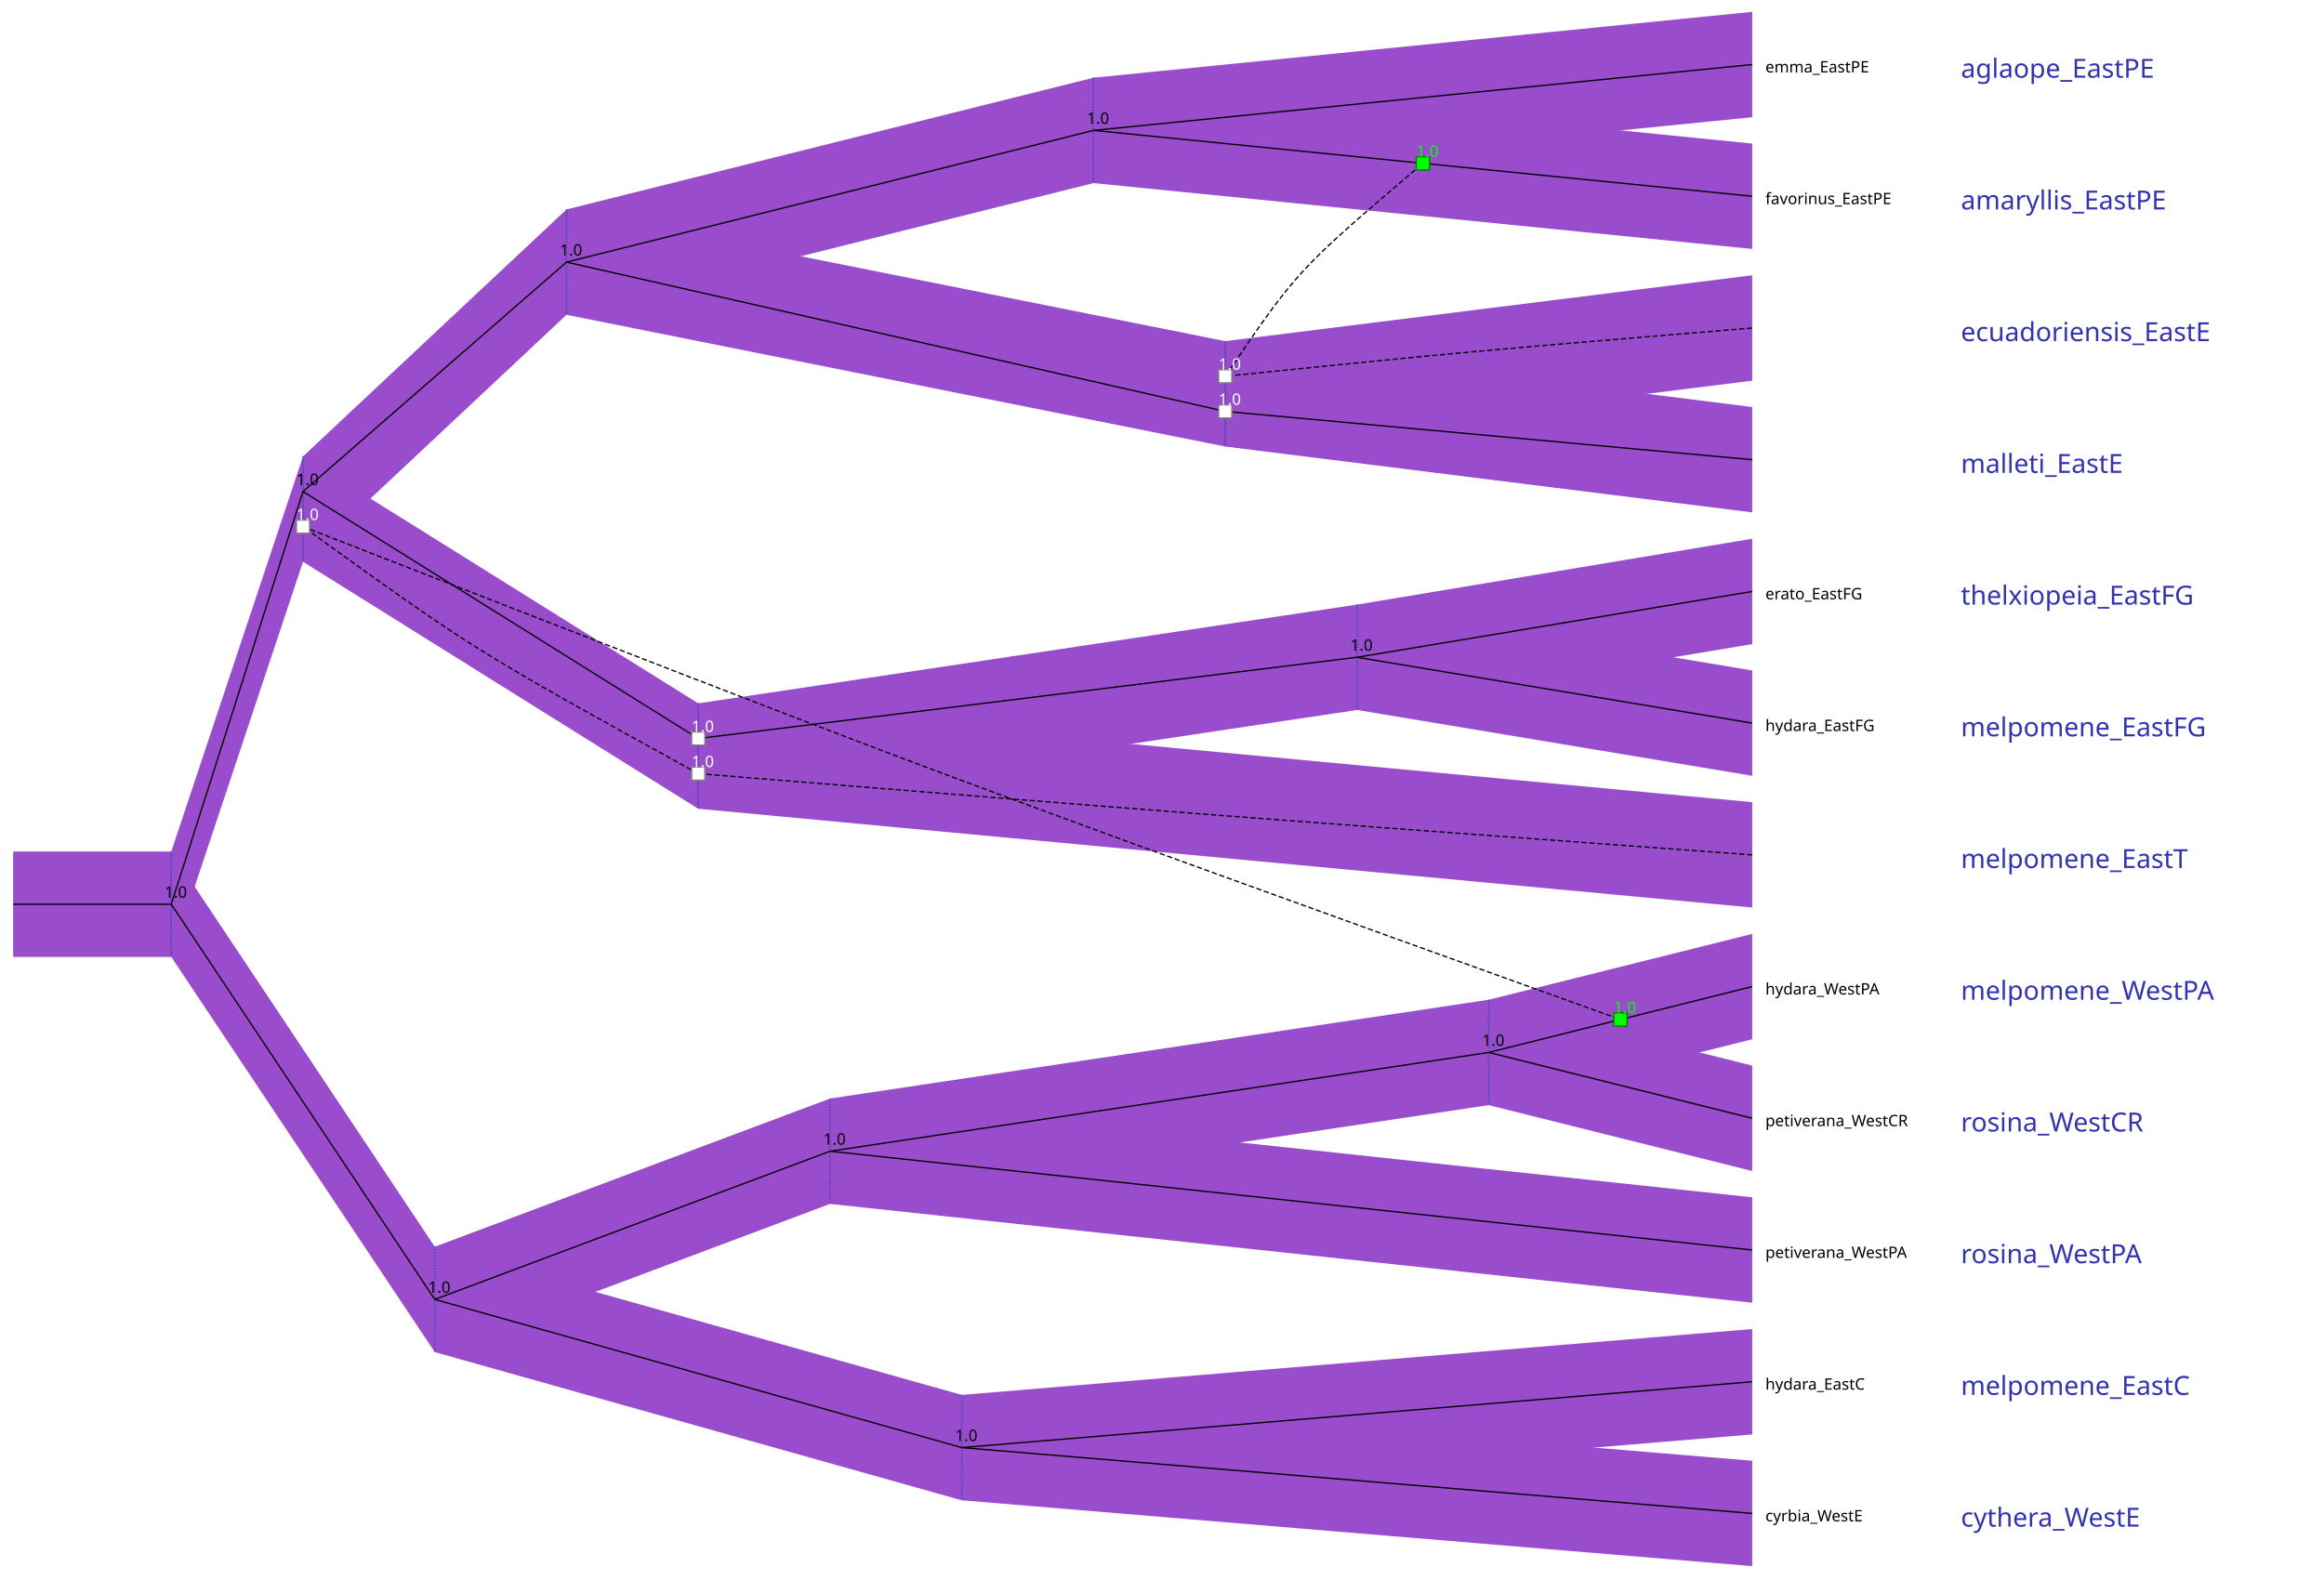
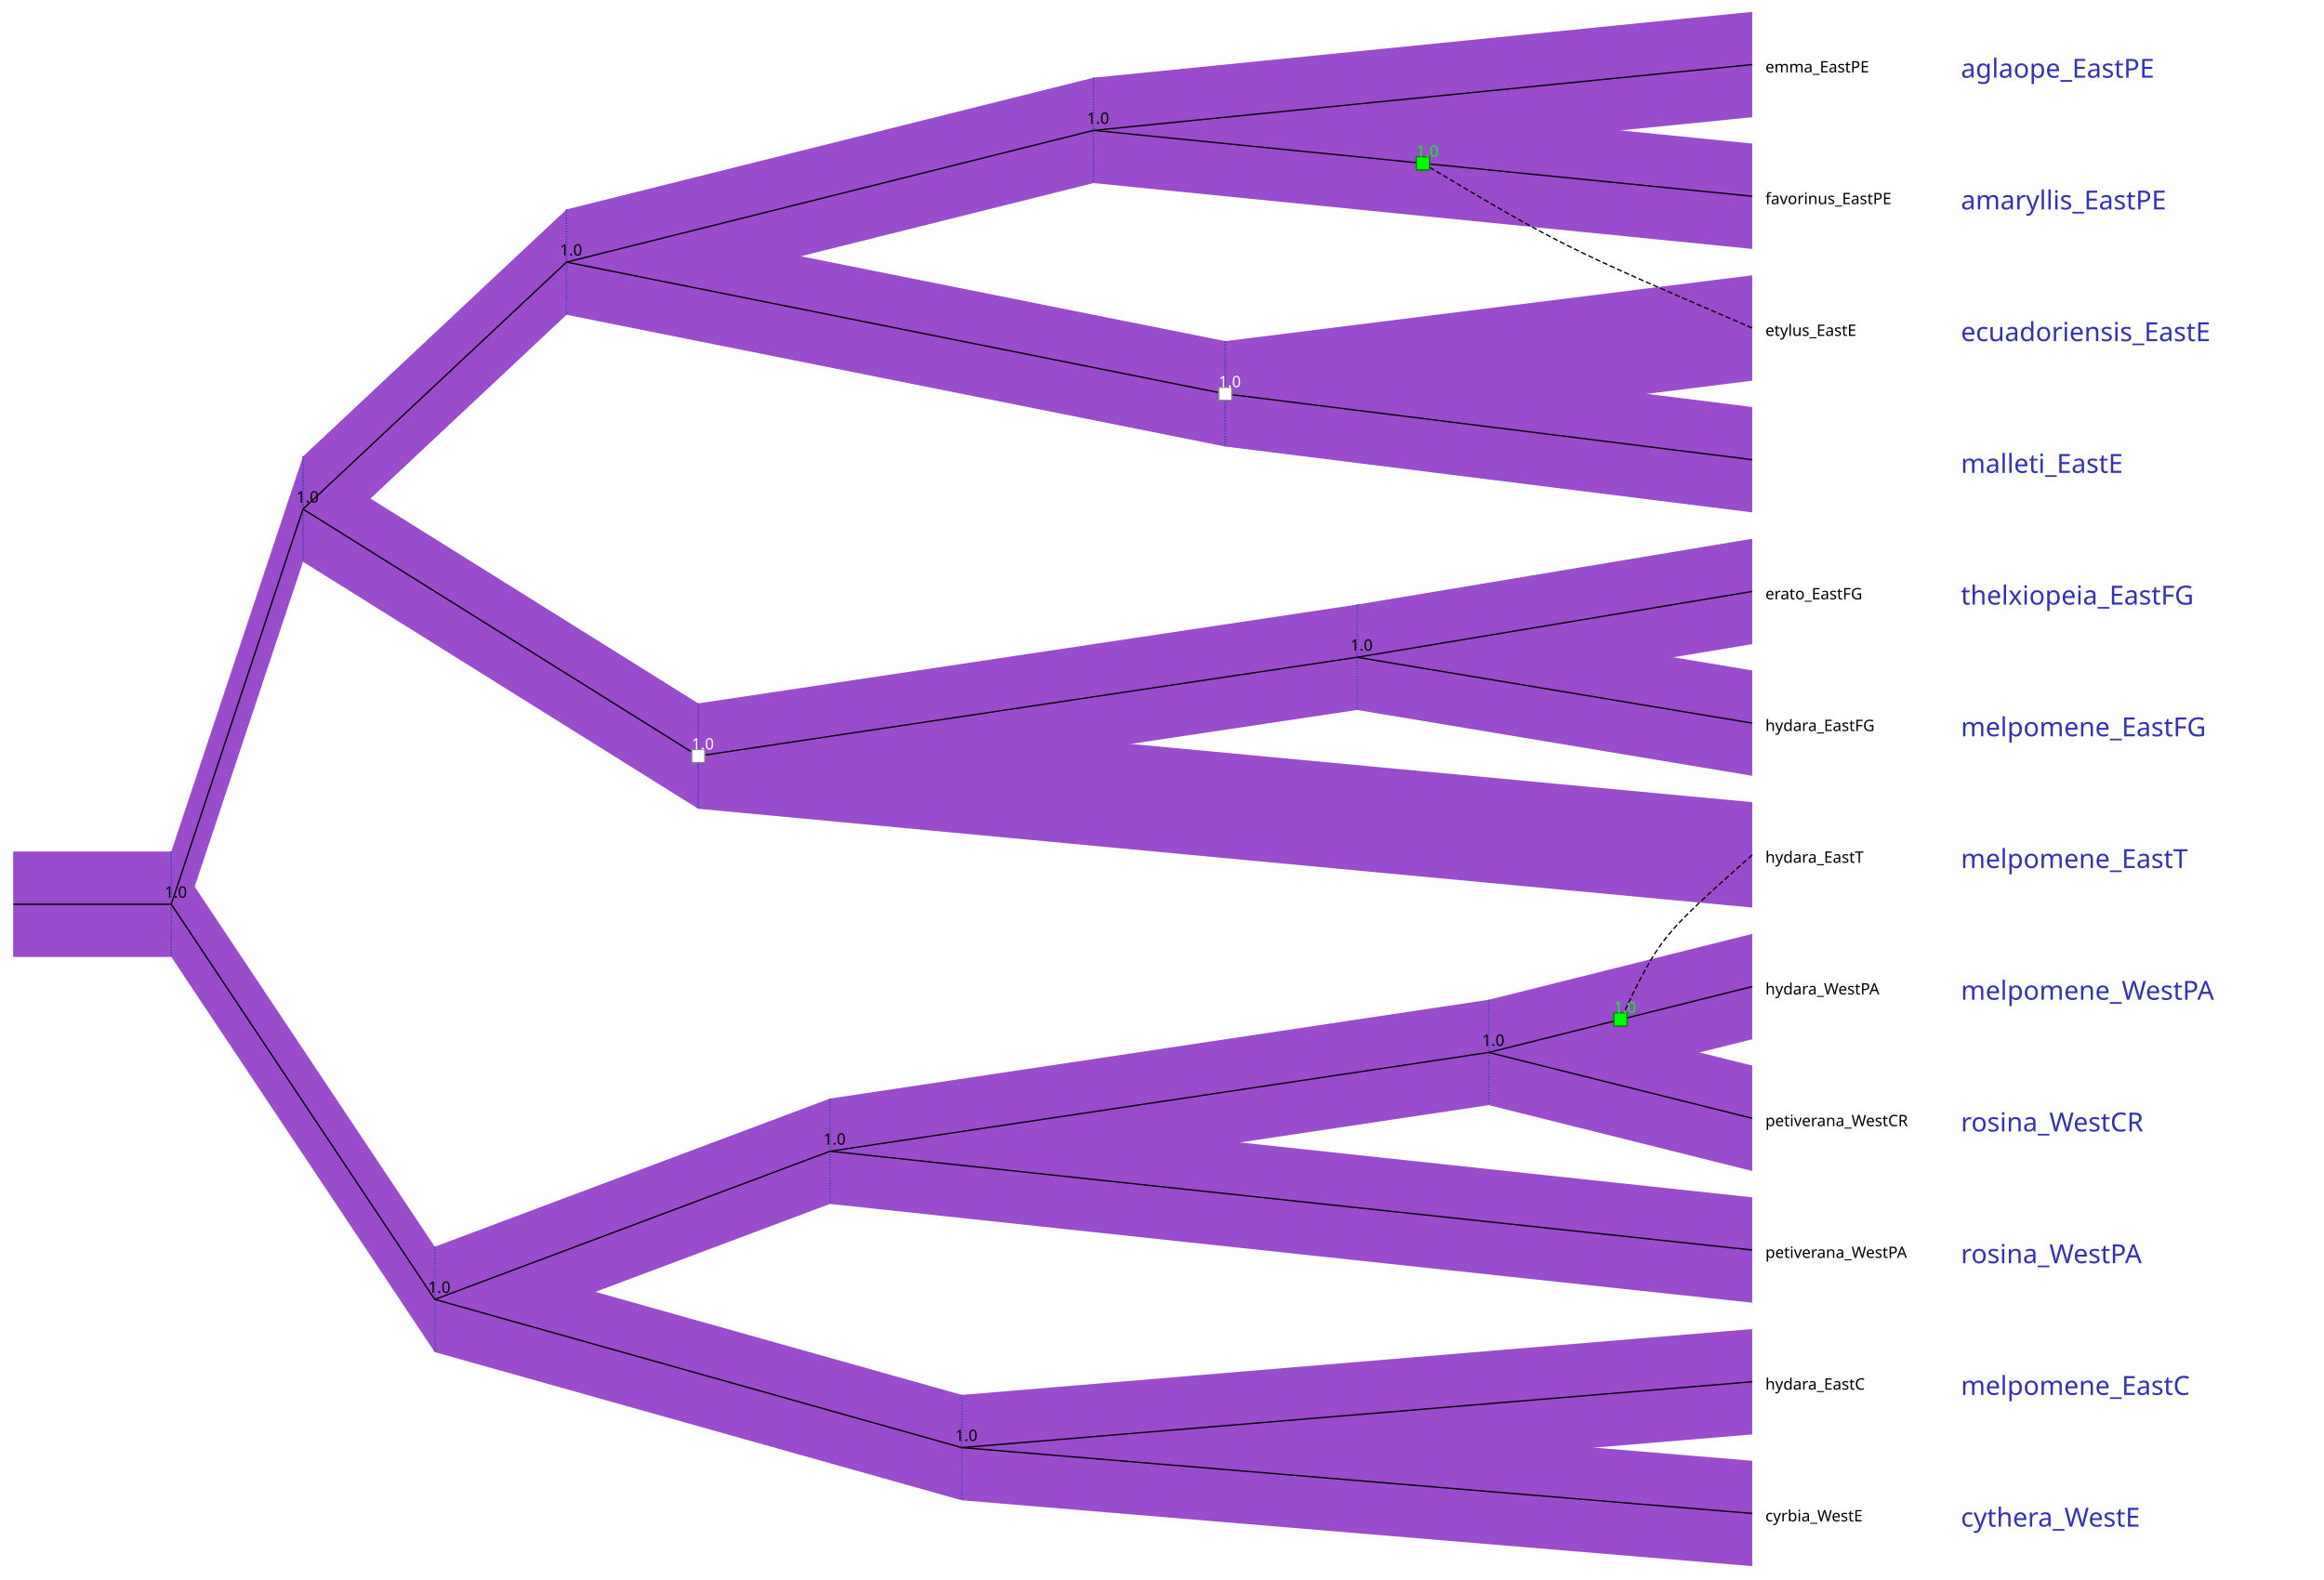
<svg xmlns="http://www.w3.org/2000/svg" width="1764" height="1199" version="1.1">
  <g>
    <g style="font-family: &quot;Sans&quot;;">
      <g transform="translate(10, 0) ">
        <polygon stroke="rgb(0,0,0)" stroke-opacity="0" fill="rgb(153,76,204)" points="620,834 1320,909 1320,989 620,914 " stroke-width="1" />
        <polygon stroke="rgb(0,0,0)" stroke-opacity="0" fill="rgb(153,76,204)" points="820,59 1320,9 1320,89 820,139 " stroke-width="1" />
        <polygon stroke="rgb(0,0,0)" stroke-opacity="0" fill="rgb(153,76,204)" points="320,946.5 720,1059 720,1139 320,1026.5 " stroke-width="1" />
        <polygon stroke="rgb(0,0,0)" stroke-opacity="0" fill="rgb(153,76,204)" points="620,834 1120,759 1120,839 620,914 " stroke-width="1" />
        <polygon stroke="rgb(0,0,0)" stroke-opacity="0" fill="rgb(153,76,204)" points="1120,759 1320,709 1320,789 1120,839 " stroke-width="1" />
        <polygon stroke="rgb(0,0,0)" stroke-opacity="0" fill="rgb(153,76,204)" points="920,259 1320,309 1320,389 920,339 " stroke-width="1" />
        <polygon stroke="rgb(0,0,0)" stroke-opacity="0" fill="rgb(153,76,204)" points="1020,459 1320,509 1320,589 1020,539 " stroke-width="1" />
        <polygon stroke="rgb(0,0,0)" stroke-opacity="0" fill="rgb(153,76,204)" points="720,1059 1320,1109 1320,1189 720,1139 " stroke-width="1" />
        <polygon stroke="rgb(0,0,0)" stroke-opacity="0" fill="rgb(153,76,204)" points="420,159 920,259 920,339 420,239 " stroke-width="1" />
        <polygon stroke="rgb(0,0,0)" stroke-opacity="0" fill="rgb(153,76,204)" points="420,159 820,59 820,139 420,239 " stroke-width="1" />
        <polygon stroke="rgb(0,0,0)" stroke-opacity="0" fill="rgb(153,76,204)" points="520,534 1020,459 1020,539 520,614 " stroke-width="1" />
        <polygon stroke="rgb(0,0,0)" stroke-opacity="0" fill="rgb(153,76,204)" points="220,346.5 520,534 520,614 220,426.5 " stroke-width="1" />
        <polygon stroke="rgb(0,0,0)" stroke-opacity="0" fill="rgb(153,76,204)" points="0,646.5 120,646.5 120,726.5 0,726.5 " stroke-width="1" />
        <polygon stroke="rgb(0,0,0)" stroke-opacity="0" fill="rgb(153,76,204)" points="220,346.5 420,159 420,239 220,426.5 " stroke-width="1" />
        <polygon stroke="rgb(0,0,0)" stroke-opacity="0" fill="rgb(153,76,204)" points="120,646.5 220,346.5 220,426.5 120,726.5 " stroke-width="1" />
        <polygon stroke="rgb(0,0,0)" stroke-opacity="0" fill="rgb(153,76,204)" points="320,946.5 620,834 620,914 320,1026.5 " stroke-width="1" />
        <polygon stroke="rgb(0,0,0)" stroke-opacity="0" fill="rgb(153,76,204)" points="120,646.5 320,946.5 320,1026.5 120,726.5 " stroke-width="1" />
        <polygon stroke="rgb(0,0,0)" stroke-opacity="0" fill="rgb(153,76,204)" points="520,534 1320,609 1320,689 520,614 " stroke-width="1" />
        <polygon stroke="rgb(0,0,0)" stroke-opacity="0" fill="rgb(153,76,204)" points="720,1059 1320,1009 1320,1089 720,1139 " stroke-width="1" />
        <polygon stroke="rgb(0,0,0)" stroke-opacity="0" fill="rgb(153,76,204)" points="1120,759 1320,809 1320,889 1120,839 " stroke-width="1" />
        <polygon stroke="rgb(0,0,0)" stroke-opacity="0" fill="rgb(153,76,204)" points="820,59 1320,109 1320,189 820,139 " stroke-width="1" />
        <polygon stroke="rgb(0,0,0)" stroke-opacity="0" fill="rgb(153,76,204)" points="920,259 1320,209 1320,289 920,339 " stroke-width="1" />
        <polygon stroke="rgb(0,0,0)" stroke-opacity="0" fill="rgb(153,76,204)" points="1020,459 1320,409 1320,489 1020,539 " stroke-width="1" />
        <line x1="720" y1="1059" x2="720" y2="1139" stroke="rgb(51,51,178)" style="stroke-dasharray: 1, 1" />
        <line x1="1120" y1="759" x2="1120" y2="839" stroke="rgb(51,51,178)" style="stroke-dasharray: 1, 1" />
        <line x1="920" y1="259" x2="920" y2="339" stroke="rgb(51,51,178)" style="stroke-dasharray: 1, 1" />
        <line x1="820" y1="59" x2="820" y2="139" stroke="rgb(51,51,178)" style="stroke-dasharray: 1, 1" />
        <line x1="1020" y1="459" x2="1020" y2="539" stroke="rgb(51,51,178)" style="stroke-dasharray: 1, 1" />
        <line x1="520" y1="534" x2="520" y2="614" stroke="rgb(51,51,178)" style="stroke-dasharray: 1, 1" />
        <line x1="120" y1="646.5" x2="120" y2="726.5" stroke="rgb(51,51,178)" style="stroke-dasharray: 1, 1" />
        <line x1="420" y1="159" x2="420" y2="239" stroke="rgb(51,51,178)" style="stroke-dasharray: 1, 1" />
        <line x1="220" y1="346.5" x2="220" y2="426.5" stroke="rgb(51,51,178)" style="stroke-dasharray: 1, 1" />
        <line x1="620" y1="834" x2="620" y2="914" stroke="rgb(51,51,178)" style="stroke-dasharray: 1, 1" />
        <line x1="320" y1="946.5" x2="320" y2="1026.5" stroke="rgb(51,51,178)" style="stroke-dasharray: 1, 1" />
        <g transform="translate(1478.364,959) rotate(0)">
          <text x="0" y="0" font-size="20" stroke="rgb(0,0,0)" stroke-opacity="0" fill="rgb(51,51,178)" stroke-width="1" text-anchor="start" style="dominant-baseline: auto">rosina_WestPA</text>
        </g>
        <g transform="translate(1478.364,59) rotate(0)">
          <text x="0" y="0" font-size="20" stroke="rgb(0,0,0)" stroke-opacity="0" fill="rgb(51,51,178)" stroke-width="1" text-anchor="start" style="dominant-baseline: auto">aglaope_EastPE</text>
        </g>
        <g transform="translate(1478.364,759) rotate(0)">
          <text x="0" y="0" font-size="20" stroke="rgb(0,0,0)" stroke-opacity="0" fill="rgb(51,51,178)" stroke-width="1" text-anchor="start" style="dominant-baseline: auto">melpomene_WestPA</text>
        </g>
        <g transform="translate(1478.364,359) rotate(0)">
          <text x="0" y="0" font-size="20" stroke="rgb(0,0,0)" stroke-opacity="0" fill="rgb(51,51,178)" stroke-width="1" text-anchor="start" style="dominant-baseline: auto">malleti_EastE</text>
        </g>
        <g transform="translate(1478.364,559) rotate(0)">
          <text x="0" y="0" font-size="20" stroke="rgb(0,0,0)" stroke-opacity="0" fill="rgb(51,51,178)" stroke-width="1" text-anchor="start" style="dominant-baseline: auto">melpomene_EastFG</text>
        </g>
        <g transform="translate(1478.364,1159) rotate(0)">
          <text x="0" y="0" font-size="20" stroke="rgb(0,0,0)" stroke-opacity="0" fill="rgb(51,51,178)" stroke-width="1" text-anchor="start" style="dominant-baseline: auto">cythera_WestE</text>
        </g>
        <g transform="translate(1478.364,659) rotate(0)">
          <text x="0" y="0" font-size="20" stroke="rgb(0,0,0)" stroke-opacity="0" fill="rgb(51,51,178)" stroke-width="1" text-anchor="start" style="dominant-baseline: auto">melpomene_EastT</text>
        </g>
        <g transform="translate(1478.364,1059) rotate(0)">
          <text x="0" y="0" font-size="20" stroke="rgb(0,0,0)" stroke-opacity="0" fill="rgb(51,51,178)" stroke-width="1" text-anchor="start" style="dominant-baseline: auto">melpomene_EastC</text>
        </g>
        <g transform="translate(1478.364,859) rotate(0)">
          <text x="0" y="0" font-size="20" stroke="rgb(0,0,0)" stroke-opacity="0" fill="rgb(51,51,178)" stroke-width="1" text-anchor="start" style="dominant-baseline: auto">rosina_WestCR</text>
        </g>
        <g transform="translate(1478.364,159) rotate(0)">
          <text x="0" y="0" font-size="20" stroke="rgb(0,0,0)" stroke-opacity="0" fill="rgb(51,51,178)" stroke-width="1" text-anchor="start" style="dominant-baseline: auto">amaryllis_EastPE</text>
        </g>
        <g transform="translate(1478.364,259) rotate(0)">
          <text x="0" y="0" font-size="20" stroke="rgb(0,0,0)" stroke-opacity="0" fill="rgb(51,51,178)" stroke-width="1" text-anchor="start" style="dominant-baseline: auto">ecuadoriensis_EastE</text>
        </g>
        <g transform="translate(1478.364,459) rotate(0)">
          <text x="0" y="0" font-size="20" stroke="rgb(0,0,0)" stroke-opacity="0" fill="rgb(51,51,178)" stroke-width="1" text-anchor="start" style="dominant-baseline: auto">thelxiopeia_EastFG</text>
        </g>
        <line x1="1320" y1="1149" x2="720" y2="1099" stroke="rgb(0,0,0)" />
        <line x1="1220" y1="774" x2="1120" y2="799" stroke="rgb(0,0,0)" />
        <line x1="720" y1="1099" x2="320" y2="986.5" stroke="rgb(0,0,0)" />
        <line x1="1320" y1="549" x2="1020" y2="499" stroke="rgb(0,0,0)" />
        <line x1="1320" y1="1049" x2="720" y2="1099" stroke="rgb(0,0,0)" />
        <line x1="1320" y1="49" x2="820" y2="99" stroke="rgb(0,0,0)" />
-         <path d="M220 399.833 C700 586.917 700 586.917 1220 774" style="stroke-dasharray: 4, 2" stroke="rgb(0,0,0)" fill="rgb(0,0,0)" fill-opacity="0" />
-         <path d="M520 587.333 C350 493.583 350 493.583 220 399.833" style="stroke-dasharray: 4, 2" stroke="rgb(0,0,0)" fill="rgb(0,0,0)" fill-opacity="0" />
-         <path d="M1320 649 C900 618.167 900 618.167 520 587.333" style="stroke-dasharray: 4, 2" stroke="rgb(0,0,0)" fill="rgb(0,0,0)" fill-opacity="0" />
+         <path d="M1320 649 C1250 711.5 1250 711.5 1220 774" style="stroke-dasharray: 4, 2" stroke="rgb(0,0,0)" fill="rgb(0,0,0)" fill-opacity="0" />
        <line x1="1320" y1="949" x2="620" y2="874" stroke="rgb(0,0,0)" />
        <line x1="1320" y1="449" x2="1020" y2="499" stroke="rgb(0,0,0)" />
        <line x1="1320" y1="849" x2="1120" y2="799" stroke="rgb(0,0,0)" />
        <line x1="1320" y1="749" x2="1220" y2="774" stroke="rgb(0,0,0)" />
-         <line x1="920" y1="312.333" x2="420" y2="199" stroke="rgb(0,0,0)" />
-         <line x1="1320" y1="349" x2="920" y2="312.333" stroke="rgb(0,0,0)" />
+         <line x1="920" y1="299" x2="420" y2="199" stroke="rgb(0,0,0)" />
+         <line x1="1320" y1="349" x2="920" y2="299" stroke="rgb(0,0,0)" />
        <line x1="620" y1="874" x2="320" y2="986.5" stroke="rgb(0,0,0)" />
        <line x1="1120" y1="799" x2="620" y2="874" stroke="rgb(0,0,0)" />
-         <path d="M920 285.667 C975 204.833 975 204.833 1070 124" style="stroke-dasharray: 4, 2" stroke="rgb(0,0,0)" fill="rgb(0,0,0)" fill-opacity="0" />
-         <path d="M1320 249 C1100 267.333 1100 267.333 920 285.667" style="stroke-dasharray: 4, 2" stroke="rgb(0,0,0)" fill="rgb(0,0,0)" fill-opacity="0" />
+         <path d="M1320 249 C1175 186.5 1175 186.5 1070 124" style="stroke-dasharray: 4, 2" stroke="rgb(0,0,0)" fill="rgb(0,0,0)" fill-opacity="0" />
        <line x1="1320" y1="149" x2="1070" y2="124" stroke="rgb(0,0,0)" />
        <line x1="120" y1="686.5" x2="0" y2="686.5" stroke="rgb(0,0,0)" />
-         <line x1="220" y1="373.167" x2="120" y2="686.5" stroke="rgb(0,0,0)" />
-         <line x1="420" y1="199" x2="220" y2="373.167" stroke="rgb(0,0,0)" />
+         <line x1="220" y1="386.5" x2="120" y2="686.5" stroke="rgb(0,0,0)" />
+         <line x1="420" y1="199" x2="220" y2="386.5" stroke="rgb(0,0,0)" />
        <line x1="820" y1="99" x2="420" y2="199" stroke="rgb(0,0,0)" />
        <line x1="1070" y1="124" x2="820" y2="99" stroke="rgb(0,0,0)" />
-         <line x1="520" y1="560.667" x2="220" y2="373.167" stroke="rgb(0,0,0)" />
-         <line x1="1020" y1="499" x2="520" y2="560.667" stroke="rgb(0,0,0)" />
+         <line x1="520" y1="574" x2="220" y2="386.5" stroke="rgb(0,0,0)" />
+         <line x1="1020" y1="499" x2="520" y2="574" stroke="rgb(0,0,0)" />
        <line x1="320" y1="986.5" x2="120" y2="686.5" stroke="rgb(0,0,0)" />
        <rect x="1215" y="769" width="10" height="10" stroke="rgb(0,127,0)" fill="rgb(0,255,0)" stroke-width="1" />
        <g transform="translate(1215,769) rotate(0)">
          <text x="0" y="0" font-size="12" stroke="rgb(0,0,0)" stroke-opacity="0" fill="rgb(0,255,0)" stroke-width="1" text-anchor="start" style="dominant-baseline: auto">1.0</text>
        </g>
        <g transform="translate(715,1094) rotate(0)">
          <text x="0" y="0" font-size="12" stroke="rgb(0,0,0)" stroke-opacity="0" fill="rgb(0,0,0)" stroke-width="1" text-anchor="start" style="dominant-baseline: auto">1.0</text>
        </g>
-         <rect x="215" y="394.833" width="10" height="10" stroke="rgb(127,127,127)" fill="rgb(255,255,255)" stroke-width="1" />
-         <g transform="translate(215,394.8333) rotate(0)">
-           <text x="0" y="0" font-size="12" stroke="rgb(0,0,0)" stroke-opacity="0" fill="rgb(255,255,255)" stroke-width="1" text-anchor="start" style="dominant-baseline: auto">1.0</text>
-         </g>
-         <rect x="515" y="582.333" width="10" height="10" stroke="rgb(127,127,127)" fill="rgb(255,255,255)" stroke-width="1" />
-         <g transform="translate(515,582.3333) rotate(0)">
-           <text x="0" y="0" font-size="12" stroke="rgb(0,0,0)" stroke-opacity="0" fill="rgb(255,255,255)" stroke-width="1" text-anchor="start" style="dominant-baseline: auto">1.0</text>
-         </g>
-         <rect x="915" y="307.333" width="10" height="10" stroke="rgb(127,127,127)" fill="rgb(255,255,255)" stroke-width="1" />
-         <g transform="translate(915,307.3333) rotate(0)">
+         <rect x="915" y="294" width="10" height="10" stroke="rgb(127,127,127)" fill="rgb(255,255,255)" stroke-width="1" />
+         <g transform="translate(915,294) rotate(0)">
          <text x="0" y="0" font-size="12" stroke="rgb(0,0,0)" stroke-opacity="0" fill="rgb(255,255,255)" stroke-width="1" text-anchor="start" style="dominant-baseline: auto">1.0</text>
        </g>
        <g transform="translate(615,869) rotate(0)">
          <text x="0" y="0" font-size="12" stroke="rgb(0,0,0)" stroke-opacity="0" fill="rgb(0,0,0)" stroke-width="1" text-anchor="start" style="dominant-baseline: auto">1.0</text>
        </g>
        <g transform="translate(1115,794) rotate(0)">
          <text x="0" y="0" font-size="12" stroke="rgb(0,0,0)" stroke-opacity="0" fill="rgb(0,0,0)" stroke-width="1" text-anchor="start" style="dominant-baseline: auto">1.0</text>
        </g>
-         <rect x="915" y="280.667" width="10" height="10" stroke="rgb(127,127,127)" fill="rgb(255,255,255)" stroke-width="1" />
-         <g transform="translate(915,280.6667) rotate(0)">
-           <text x="0" y="0" font-size="12" stroke="rgb(0,0,0)" stroke-opacity="0" fill="rgb(255,255,255)" stroke-width="1" text-anchor="start" style="dominant-baseline: auto">1.0</text>
-         </g>
        <g transform="translate(115,681.5) rotate(0)">
          <text x="0" y="0" font-size="12" stroke="rgb(0,0,0)" stroke-opacity="0" fill="rgb(0,0,0)" stroke-width="1" text-anchor="start" style="dominant-baseline: auto">1.0</text>
        </g>
-         <g transform="translate(215,368.1667) rotate(0)">
+         <g transform="translate(215,381.5) rotate(0)">
          <text x="0" y="0" font-size="12" stroke="rgb(0,0,0)" stroke-opacity="0" fill="rgb(0,0,0)" stroke-width="1" text-anchor="start" style="dominant-baseline: auto">1.0</text>
        </g>
        <g transform="translate(415,194) rotate(0)">
          <text x="0" y="0" font-size="12" stroke="rgb(0,0,0)" stroke-opacity="0" fill="rgb(0,0,0)" stroke-width="1" text-anchor="start" style="dominant-baseline: auto">1.0</text>
        </g>
        <g transform="translate(815,94) rotate(0)">
          <text x="0" y="0" font-size="12" stroke="rgb(0,0,0)" stroke-opacity="0" fill="rgb(0,0,0)" stroke-width="1" text-anchor="start" style="dominant-baseline: auto">1.0</text>
        </g>
        <rect x="1065" y="119" width="10" height="10" stroke="rgb(0,127,0)" fill="rgb(0,255,0)" stroke-width="1" />
        <g transform="translate(1065,119) rotate(0)">
          <text x="0" y="0" font-size="12" stroke="rgb(0,0,0)" stroke-opacity="0" fill="rgb(0,255,0)" stroke-width="1" text-anchor="start" style="dominant-baseline: auto">1.0</text>
        </g>
-         <rect x="515" y="555.667" width="10" height="10" stroke="rgb(127,127,127)" fill="rgb(255,255,255)" stroke-width="1" />
-         <g transform="translate(515,555.6667) rotate(0)">
+         <rect x="515" y="569" width="10" height="10" stroke="rgb(127,127,127)" fill="rgb(255,255,255)" stroke-width="1" />
+         <g transform="translate(515,569) rotate(0)">
          <text x="0" y="0" font-size="12" stroke="rgb(0,0,0)" stroke-opacity="0" fill="rgb(255,255,255)" stroke-width="1" text-anchor="start" style="dominant-baseline: auto">1.0</text>
        </g>
        <g transform="translate(1015,494) rotate(0)">
          <text x="0" y="0" font-size="12" stroke="rgb(0,0,0)" stroke-opacity="0" fill="rgb(0,0,0)" stroke-width="1" text-anchor="start" style="dominant-baseline: auto">1.0</text>
        </g>
        <g transform="translate(315,981.5) rotate(0)">
          <text x="0" y="0" font-size="12" stroke="rgb(0,0,0)" stroke-opacity="0" fill="rgb(0,0,0)" stroke-width="1" text-anchor="start" style="dominant-baseline: auto">1.0</text>
        </g>
        <g transform="translate(1330,1155) rotate(0)">
          <text x="0" y="0" font-size="12" stroke="rgb(0,0,0)" stroke-opacity="0" fill="rgb(0,0,0)" stroke-width="1" text-anchor="start" style="dominant-baseline: auto">cyrbia_WestE</text>
        </g>
        <g transform="translate(1330,555) rotate(0)">
          <text x="0" y="0" font-size="12" stroke="rgb(0,0,0)" stroke-opacity="0" fill="rgb(0,0,0)" stroke-width="1" text-anchor="start" style="dominant-baseline: auto">hydara_EastFG</text>
        </g>
        <g transform="translate(1330,1055) rotate(0)">
          <text x="0" y="0" font-size="12" stroke="rgb(0,0,0)" stroke-opacity="0" fill="rgb(0,0,0)" stroke-width="1" text-anchor="start" style="dominant-baseline: auto">hydara_EastC</text>
        </g>
        <g transform="translate(1330,55) rotate(0)">
          <text x="0" y="0" font-size="12" stroke="rgb(0,0,0)" stroke-opacity="0" fill="rgb(0,0,0)" stroke-width="1" text-anchor="start" style="dominant-baseline: auto">emma_EastPE</text>
        </g>
+         <g transform="translate(1330,655) rotate(0)">
+           <text x="0" y="0" font-size="12" stroke="rgb(0,0,0)" stroke-opacity="0" fill="rgb(0,0,0)" stroke-width="1" text-anchor="start" style="dominant-baseline: auto">hydara_EastT</text>
+         </g>
        <g transform="translate(1330,955) rotate(0)">
          <text x="0" y="0" font-size="12" stroke="rgb(0,0,0)" stroke-opacity="0" fill="rgb(0,0,0)" stroke-width="1" text-anchor="start" style="dominant-baseline: auto">petiverana_WestPA</text>
        </g>
        <g transform="translate(1330,455) rotate(0)">
          <text x="0" y="0" font-size="12" stroke="rgb(0,0,0)" stroke-opacity="0" fill="rgb(0,0,0)" stroke-width="1" text-anchor="start" style="dominant-baseline: auto">erato_EastFG</text>
        </g>
        <g transform="translate(1330,855) rotate(0)">
          <text x="0" y="0" font-size="12" stroke="rgb(0,0,0)" stroke-opacity="0" fill="rgb(0,0,0)" stroke-width="1" text-anchor="start" style="dominant-baseline: auto">petiverana_WestCR</text>
        </g>
        <g transform="translate(1330,755) rotate(0)">
          <text x="0" y="0" font-size="12" stroke="rgb(0,0,0)" stroke-opacity="0" fill="rgb(0,0,0)" stroke-width="1" text-anchor="start" style="dominant-baseline: auto">hydara_WestPA</text>
        </g>
+         <g transform="translate(1330,255) rotate(0)">
+           <text x="0" y="0" font-size="12" stroke="rgb(0,0,0)" stroke-opacity="0" fill="rgb(0,0,0)" stroke-width="1" text-anchor="start" style="dominant-baseline: auto">etylus_EastE</text>
+         </g>
        <g transform="translate(1330,155) rotate(0)">
          <text x="0" y="0" font-size="12" stroke="rgb(0,0,0)" stroke-opacity="0" fill="rgb(0,0,0)" stroke-width="1" text-anchor="start" style="dominant-baseline: auto">favorinus_EastPE</text>
        </g>
      </g>
    </g>
  </g>
</svg>
